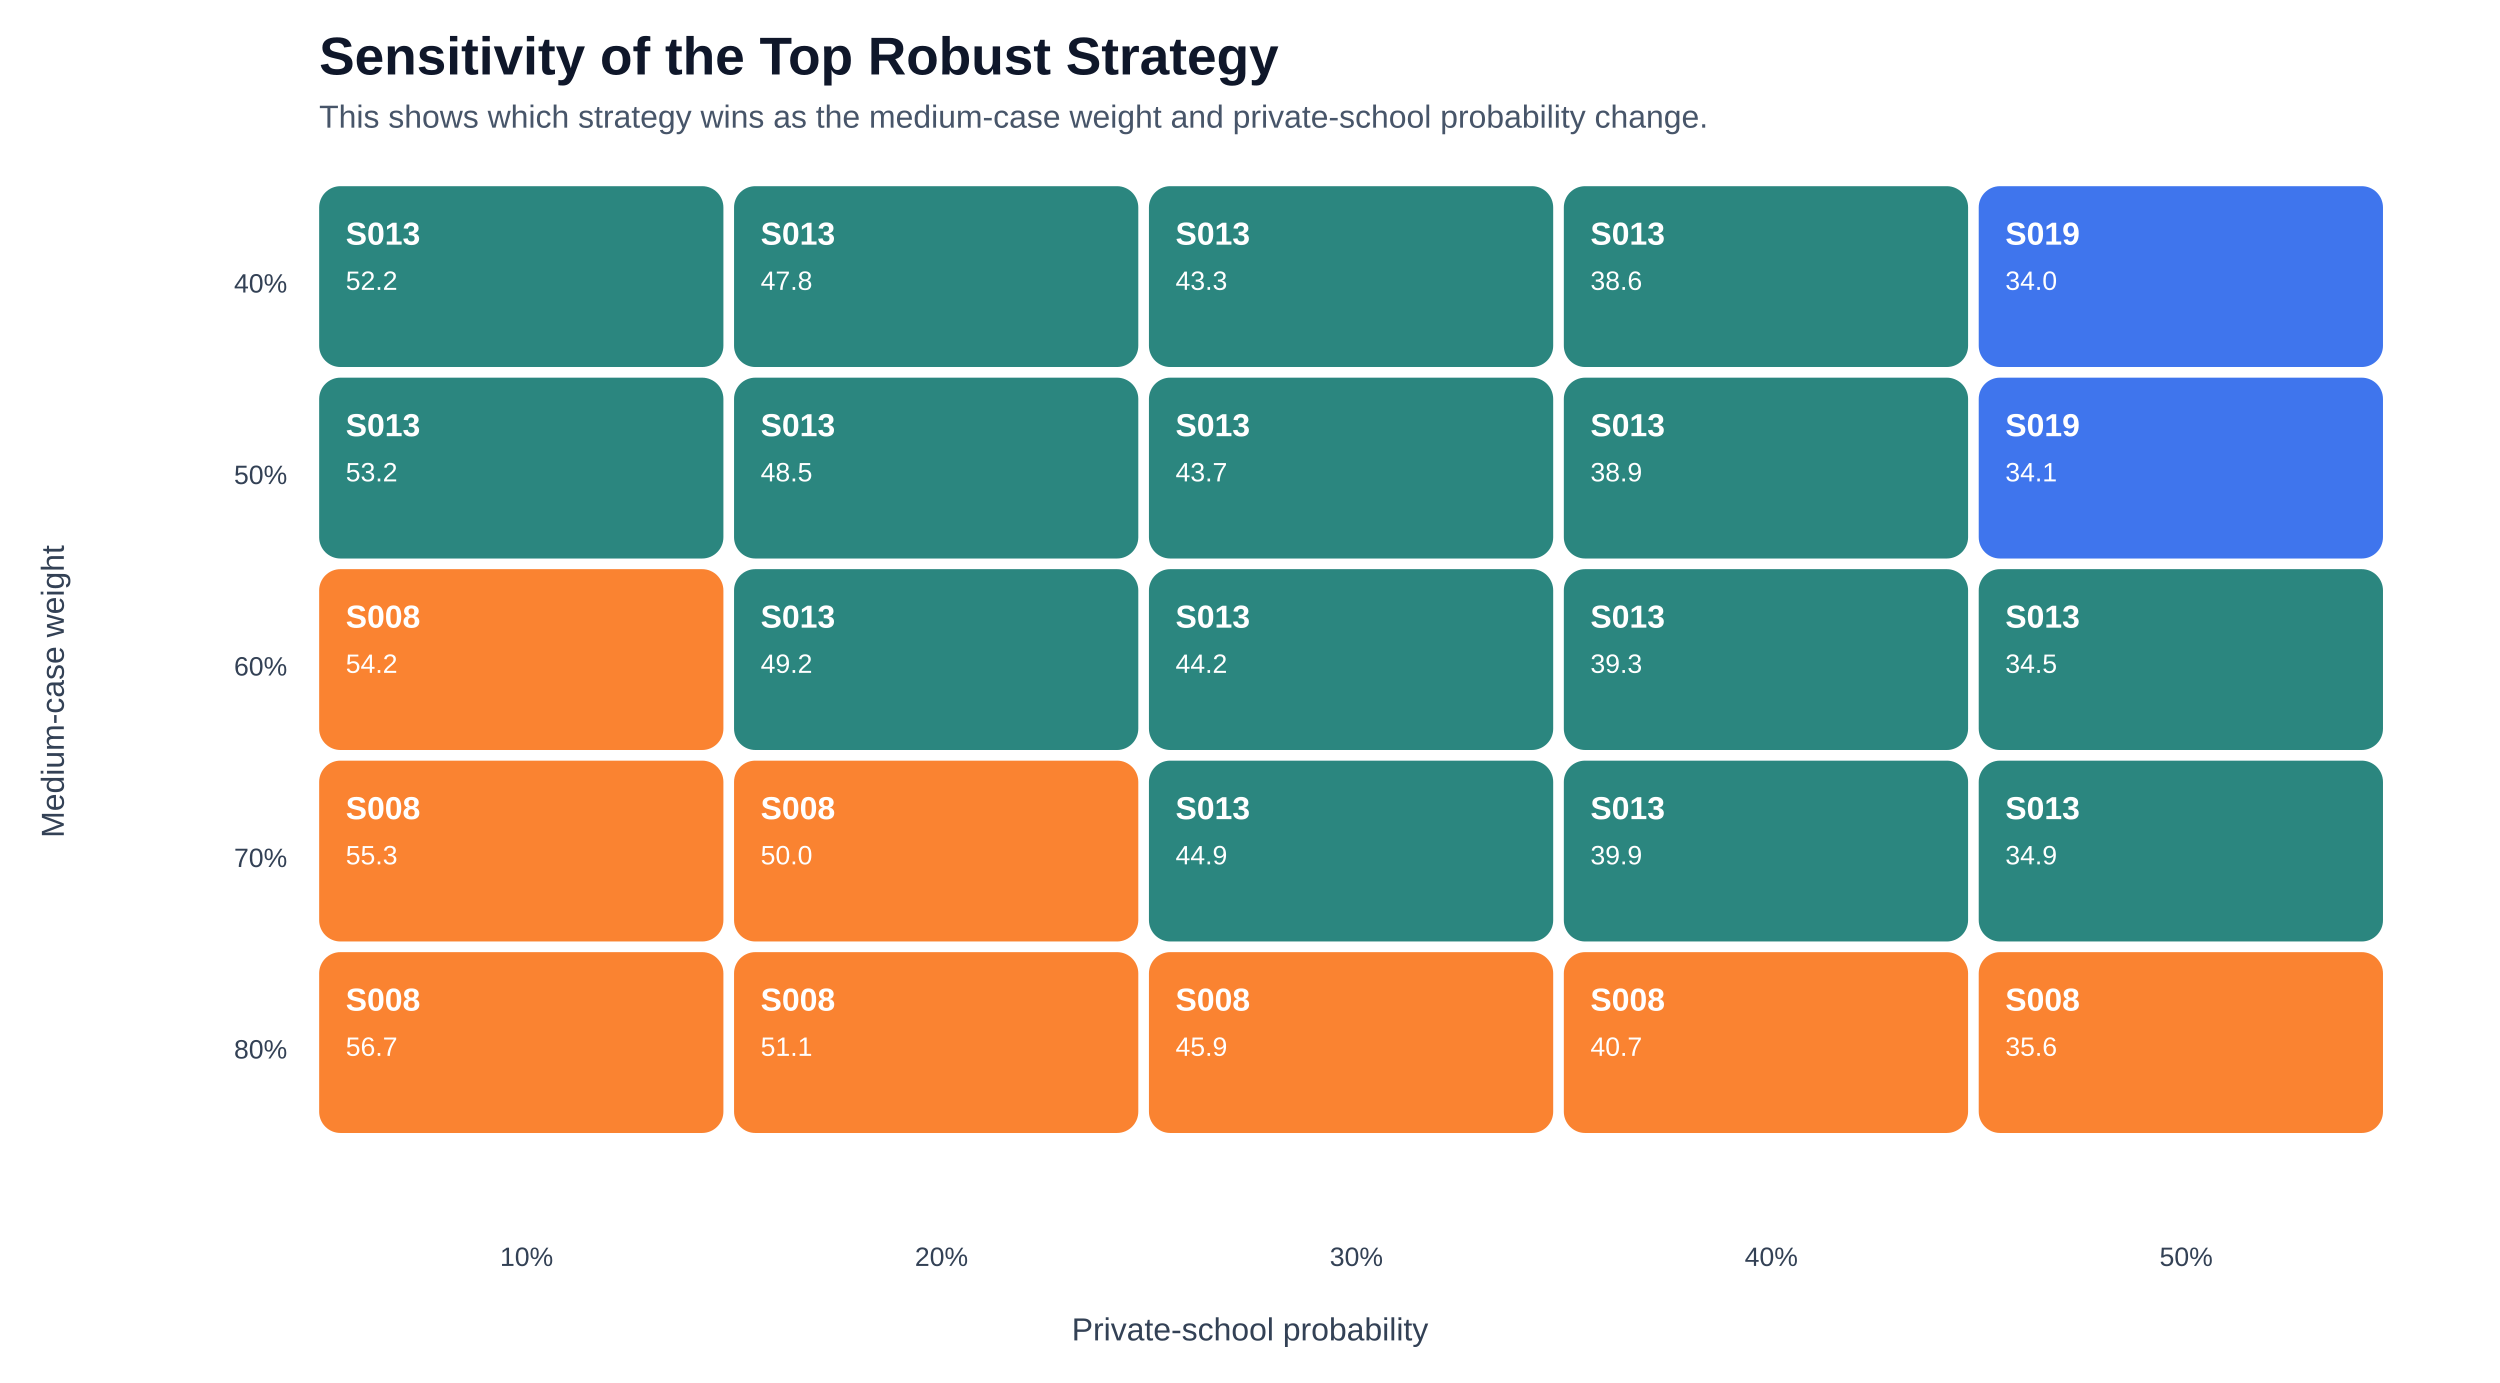
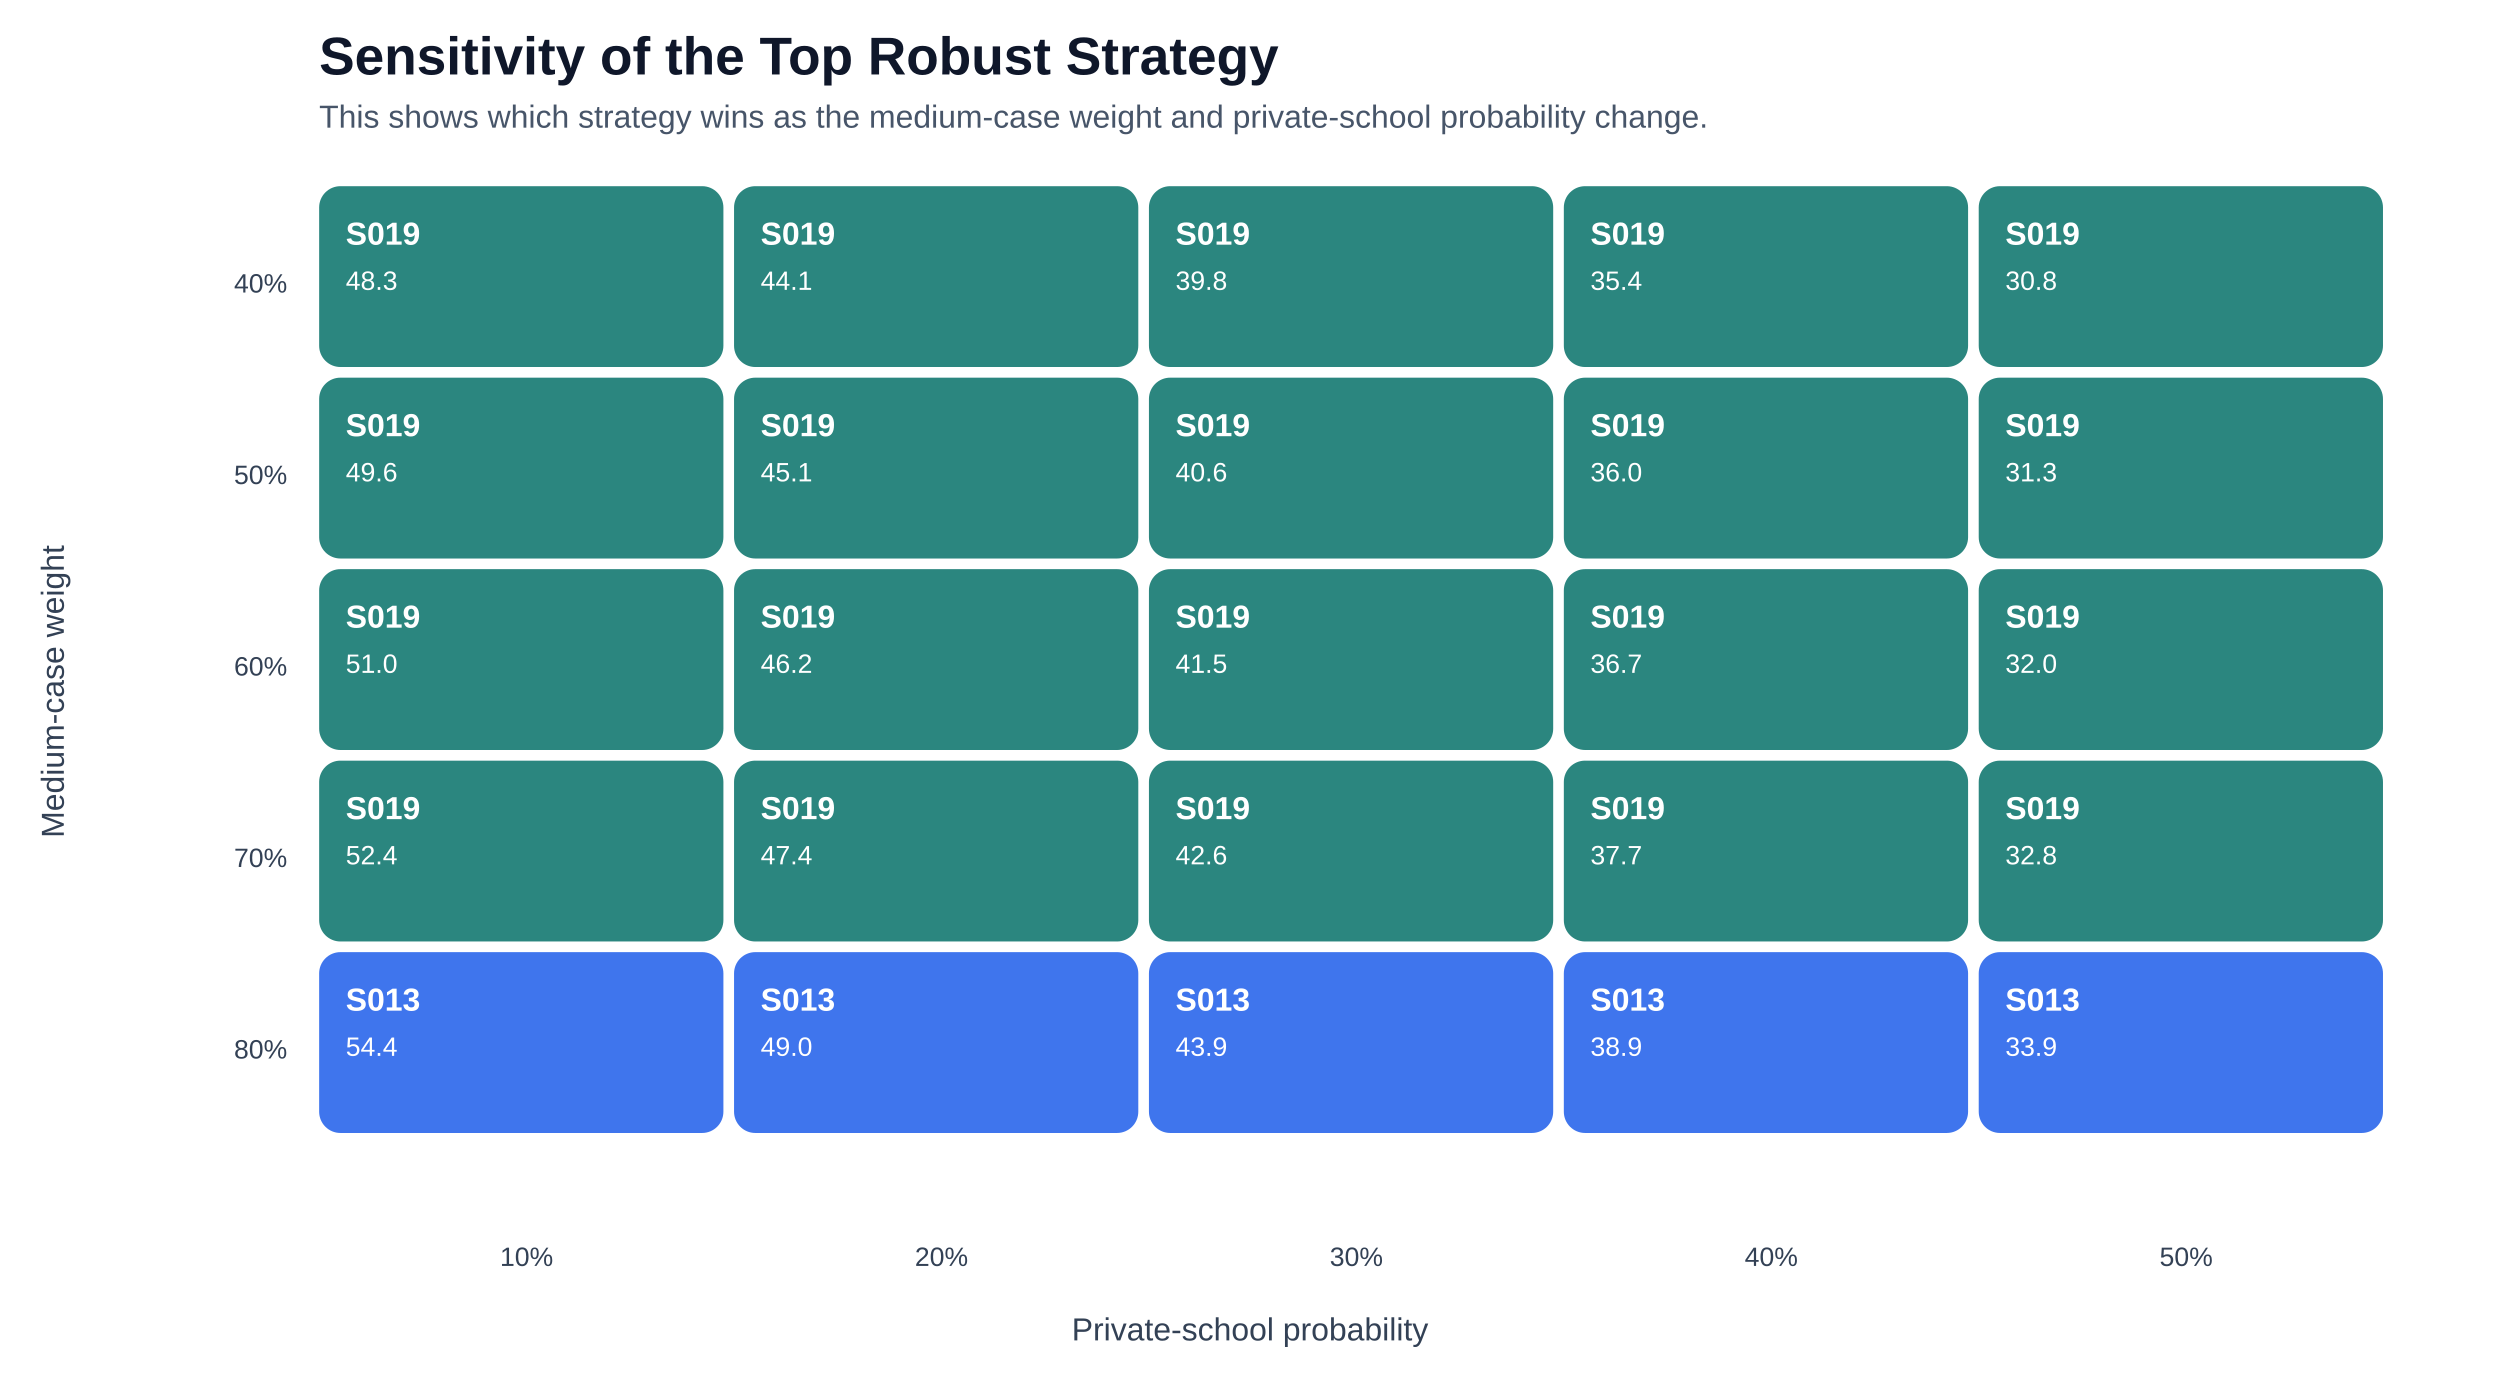
<svg xmlns="http://www.w3.org/2000/svg" width="940" height="520" viewBox="0 0 940 520">
  <rect width="940" height="520" fill="#ffffff" />
  <text x="120" y="28" font-size="20" font-family="Arial, sans-serif" font-weight="700" fill="#0f172a">Sensitivity of the Top Robust Strategy</text>
  <text x="120" y="48" font-size="12" font-family="Arial, sans-serif" fill="#475569">This shows which strategy wins as the medium-case weight and private-school probability change.</text>
  <rect x="120" y="70" width="152" height="68" rx="8" fill="#0f766e" opacity="0.88" />
-   <text x="130" y="92" font-size="12" font-family="Arial, sans-serif" font-weight="700" fill="#ffffff">S013</text>
-   <text x="130" y="109" font-size="10" font-family="Arial, sans-serif" fill="#ffffff">52.2</text>
+   <text x="130" y="92" font-size="12" font-family="Arial, sans-serif" font-weight="700" fill="#ffffff">S019</text>
+   <text x="130" y="109" font-size="10" font-family="Arial, sans-serif" fill="#ffffff">48.3</text>
  <rect x="276" y="70" width="152" height="68" rx="8" fill="#0f766e" opacity="0.88" />
-   <text x="286" y="92" font-size="12" font-family="Arial, sans-serif" font-weight="700" fill="#ffffff">S013</text>
-   <text x="286" y="109" font-size="10" font-family="Arial, sans-serif" fill="#ffffff">47.8</text>
+   <text x="286" y="92" font-size="12" font-family="Arial, sans-serif" font-weight="700" fill="#ffffff">S019</text>
+   <text x="286" y="109" font-size="10" font-family="Arial, sans-serif" fill="#ffffff">44.1</text>
  <rect x="432" y="70" width="152" height="68" rx="8" fill="#0f766e" opacity="0.88" />
-   <text x="442" y="92" font-size="12" font-family="Arial, sans-serif" font-weight="700" fill="#ffffff">S013</text>
-   <text x="442" y="109" font-size="10" font-family="Arial, sans-serif" fill="#ffffff">43.3</text>
+   <text x="442" y="92" font-size="12" font-family="Arial, sans-serif" font-weight="700" fill="#ffffff">S019</text>
+   <text x="442" y="109" font-size="10" font-family="Arial, sans-serif" fill="#ffffff">39.8</text>
  <rect x="588" y="70" width="152" height="68" rx="8" fill="#0f766e" opacity="0.88" />
-   <text x="598" y="92" font-size="12" font-family="Arial, sans-serif" font-weight="700" fill="#ffffff">S013</text>
-   <text x="598" y="109" font-size="10" font-family="Arial, sans-serif" fill="#ffffff">38.6</text>
-   <rect x="744" y="70" width="152" height="68" rx="8" fill="#2563eb" opacity="0.88" />
+   <text x="598" y="92" font-size="12" font-family="Arial, sans-serif" font-weight="700" fill="#ffffff">S019</text>
+   <text x="598" y="109" font-size="10" font-family="Arial, sans-serif" fill="#ffffff">35.4</text>
+   <rect x="744" y="70" width="152" height="68" rx="8" fill="#0f766e" opacity="0.88" />
  <text x="754" y="92" font-size="12" font-family="Arial, sans-serif" font-weight="700" fill="#ffffff">S019</text>
-   <text x="754" y="109" font-size="10" font-family="Arial, sans-serif" fill="#ffffff">34.0</text>
+   <text x="754" y="109" font-size="10" font-family="Arial, sans-serif" fill="#ffffff">30.8</text>
  <rect x="120" y="142" width="152" height="68" rx="8" fill="#0f766e" opacity="0.88" />
-   <text x="130" y="164" font-size="12" font-family="Arial, sans-serif" font-weight="700" fill="#ffffff">S013</text>
-   <text x="130" y="181" font-size="10" font-family="Arial, sans-serif" fill="#ffffff">53.2</text>
+   <text x="130" y="164" font-size="12" font-family="Arial, sans-serif" font-weight="700" fill="#ffffff">S019</text>
+   <text x="130" y="181" font-size="10" font-family="Arial, sans-serif" fill="#ffffff">49.6</text>
  <rect x="276" y="142" width="152" height="68" rx="8" fill="#0f766e" opacity="0.88" />
-   <text x="286" y="164" font-size="12" font-family="Arial, sans-serif" font-weight="700" fill="#ffffff">S013</text>
-   <text x="286" y="181" font-size="10" font-family="Arial, sans-serif" fill="#ffffff">48.5</text>
+   <text x="286" y="164" font-size="12" font-family="Arial, sans-serif" font-weight="700" fill="#ffffff">S019</text>
+   <text x="286" y="181" font-size="10" font-family="Arial, sans-serif" fill="#ffffff">45.1</text>
  <rect x="432" y="142" width="152" height="68" rx="8" fill="#0f766e" opacity="0.88" />
-   <text x="442" y="164" font-size="12" font-family="Arial, sans-serif" font-weight="700" fill="#ffffff">S013</text>
-   <text x="442" y="181" font-size="10" font-family="Arial, sans-serif" fill="#ffffff">43.7</text>
+   <text x="442" y="164" font-size="12" font-family="Arial, sans-serif" font-weight="700" fill="#ffffff">S019</text>
+   <text x="442" y="181" font-size="10" font-family="Arial, sans-serif" fill="#ffffff">40.6</text>
  <rect x="588" y="142" width="152" height="68" rx="8" fill="#0f766e" opacity="0.88" />
-   <text x="598" y="164" font-size="12" font-family="Arial, sans-serif" font-weight="700" fill="#ffffff">S013</text>
-   <text x="598" y="181" font-size="10" font-family="Arial, sans-serif" fill="#ffffff">38.9</text>
-   <rect x="744" y="142" width="152" height="68" rx="8" fill="#2563eb" opacity="0.88" />
+   <text x="598" y="164" font-size="12" font-family="Arial, sans-serif" font-weight="700" fill="#ffffff">S019</text>
+   <text x="598" y="181" font-size="10" font-family="Arial, sans-serif" fill="#ffffff">36.0</text>
+   <rect x="744" y="142" width="152" height="68" rx="8" fill="#0f766e" opacity="0.88" />
  <text x="754" y="164" font-size="12" font-family="Arial, sans-serif" font-weight="700" fill="#ffffff">S019</text>
-   <text x="754" y="181" font-size="10" font-family="Arial, sans-serif" fill="#ffffff">34.1</text>
-   <rect x="120" y="214" width="152" height="68" rx="8" fill="#f97316" opacity="0.88" />
-   <text x="130" y="236" font-size="12" font-family="Arial, sans-serif" font-weight="700" fill="#ffffff">S008</text>
-   <text x="130" y="253" font-size="10" font-family="Arial, sans-serif" fill="#ffffff">54.2</text>
+   <text x="754" y="181" font-size="10" font-family="Arial, sans-serif" fill="#ffffff">31.3</text>
+   <rect x="120" y="214" width="152" height="68" rx="8" fill="#0f766e" opacity="0.88" />
+   <text x="130" y="236" font-size="12" font-family="Arial, sans-serif" font-weight="700" fill="#ffffff">S019</text>
+   <text x="130" y="253" font-size="10" font-family="Arial, sans-serif" fill="#ffffff">51.0</text>
  <rect x="276" y="214" width="152" height="68" rx="8" fill="#0f766e" opacity="0.88" />
-   <text x="286" y="236" font-size="12" font-family="Arial, sans-serif" font-weight="700" fill="#ffffff">S013</text>
-   <text x="286" y="253" font-size="10" font-family="Arial, sans-serif" fill="#ffffff">49.2</text>
+   <text x="286" y="236" font-size="12" font-family="Arial, sans-serif" font-weight="700" fill="#ffffff">S019</text>
+   <text x="286" y="253" font-size="10" font-family="Arial, sans-serif" fill="#ffffff">46.2</text>
  <rect x="432" y="214" width="152" height="68" rx="8" fill="#0f766e" opacity="0.88" />
-   <text x="442" y="236" font-size="12" font-family="Arial, sans-serif" font-weight="700" fill="#ffffff">S013</text>
-   <text x="442" y="253" font-size="10" font-family="Arial, sans-serif" fill="#ffffff">44.2</text>
+   <text x="442" y="236" font-size="12" font-family="Arial, sans-serif" font-weight="700" fill="#ffffff">S019</text>
+   <text x="442" y="253" font-size="10" font-family="Arial, sans-serif" fill="#ffffff">41.5</text>
  <rect x="588" y="214" width="152" height="68" rx="8" fill="#0f766e" opacity="0.88" />
-   <text x="598" y="236" font-size="12" font-family="Arial, sans-serif" font-weight="700" fill="#ffffff">S013</text>
-   <text x="598" y="253" font-size="10" font-family="Arial, sans-serif" fill="#ffffff">39.3</text>
+   <text x="598" y="236" font-size="12" font-family="Arial, sans-serif" font-weight="700" fill="#ffffff">S019</text>
+   <text x="598" y="253" font-size="10" font-family="Arial, sans-serif" fill="#ffffff">36.7</text>
  <rect x="744" y="214" width="152" height="68" rx="8" fill="#0f766e" opacity="0.88" />
-   <text x="754" y="236" font-size="12" font-family="Arial, sans-serif" font-weight="700" fill="#ffffff">S013</text>
-   <text x="754" y="253" font-size="10" font-family="Arial, sans-serif" fill="#ffffff">34.5</text>
-   <rect x="120" y="286" width="152" height="68" rx="8" fill="#f97316" opacity="0.88" />
-   <text x="130" y="308" font-size="12" font-family="Arial, sans-serif" font-weight="700" fill="#ffffff">S008</text>
-   <text x="130" y="325" font-size="10" font-family="Arial, sans-serif" fill="#ffffff">55.3</text>
-   <rect x="276" y="286" width="152" height="68" rx="8" fill="#f97316" opacity="0.88" />
-   <text x="286" y="308" font-size="12" font-family="Arial, sans-serif" font-weight="700" fill="#ffffff">S008</text>
-   <text x="286" y="325" font-size="10" font-family="Arial, sans-serif" fill="#ffffff">50.0</text>
+   <text x="754" y="236" font-size="12" font-family="Arial, sans-serif" font-weight="700" fill="#ffffff">S019</text>
+   <text x="754" y="253" font-size="10" font-family="Arial, sans-serif" fill="#ffffff">32.0</text>
+   <rect x="120" y="286" width="152" height="68" rx="8" fill="#0f766e" opacity="0.88" />
+   <text x="130" y="308" font-size="12" font-family="Arial, sans-serif" font-weight="700" fill="#ffffff">S019</text>
+   <text x="130" y="325" font-size="10" font-family="Arial, sans-serif" fill="#ffffff">52.4</text>
+   <rect x="276" y="286" width="152" height="68" rx="8" fill="#0f766e" opacity="0.88" />
+   <text x="286" y="308" font-size="12" font-family="Arial, sans-serif" font-weight="700" fill="#ffffff">S019</text>
+   <text x="286" y="325" font-size="10" font-family="Arial, sans-serif" fill="#ffffff">47.4</text>
  <rect x="432" y="286" width="152" height="68" rx="8" fill="#0f766e" opacity="0.88" />
-   <text x="442" y="308" font-size="12" font-family="Arial, sans-serif" font-weight="700" fill="#ffffff">S013</text>
-   <text x="442" y="325" font-size="10" font-family="Arial, sans-serif" fill="#ffffff">44.9</text>
+   <text x="442" y="308" font-size="12" font-family="Arial, sans-serif" font-weight="700" fill="#ffffff">S019</text>
+   <text x="442" y="325" font-size="10" font-family="Arial, sans-serif" fill="#ffffff">42.6</text>
  <rect x="588" y="286" width="152" height="68" rx="8" fill="#0f766e" opacity="0.88" />
-   <text x="598" y="308" font-size="12" font-family="Arial, sans-serif" font-weight="700" fill="#ffffff">S013</text>
-   <text x="598" y="325" font-size="10" font-family="Arial, sans-serif" fill="#ffffff">39.9</text>
+   <text x="598" y="308" font-size="12" font-family="Arial, sans-serif" font-weight="700" fill="#ffffff">S019</text>
+   <text x="598" y="325" font-size="10" font-family="Arial, sans-serif" fill="#ffffff">37.7</text>
  <rect x="744" y="286" width="152" height="68" rx="8" fill="#0f766e" opacity="0.88" />
-   <text x="754" y="308" font-size="12" font-family="Arial, sans-serif" font-weight="700" fill="#ffffff">S013</text>
-   <text x="754" y="325" font-size="10" font-family="Arial, sans-serif" fill="#ffffff">34.9</text>
-   <rect x="120" y="358" width="152" height="68" rx="8" fill="#f97316" opacity="0.88" />
-   <text x="130" y="380" font-size="12" font-family="Arial, sans-serif" font-weight="700" fill="#ffffff">S008</text>
-   <text x="130" y="397" font-size="10" font-family="Arial, sans-serif" fill="#ffffff">56.7</text>
-   <rect x="276" y="358" width="152" height="68" rx="8" fill="#f97316" opacity="0.88" />
-   <text x="286" y="380" font-size="12" font-family="Arial, sans-serif" font-weight="700" fill="#ffffff">S008</text>
-   <text x="286" y="397" font-size="10" font-family="Arial, sans-serif" fill="#ffffff">51.1</text>
-   <rect x="432" y="358" width="152" height="68" rx="8" fill="#f97316" opacity="0.88" />
-   <text x="442" y="380" font-size="12" font-family="Arial, sans-serif" font-weight="700" fill="#ffffff">S008</text>
-   <text x="442" y="397" font-size="10" font-family="Arial, sans-serif" fill="#ffffff">45.9</text>
-   <rect x="588" y="358" width="152" height="68" rx="8" fill="#f97316" opacity="0.88" />
-   <text x="598" y="380" font-size="12" font-family="Arial, sans-serif" font-weight="700" fill="#ffffff">S008</text>
-   <text x="598" y="397" font-size="10" font-family="Arial, sans-serif" fill="#ffffff">40.7</text>
-   <rect x="744" y="358" width="152" height="68" rx="8" fill="#f97316" opacity="0.88" />
-   <text x="754" y="380" font-size="12" font-family="Arial, sans-serif" font-weight="700" fill="#ffffff">S008</text>
-   <text x="754" y="397" font-size="10" font-family="Arial, sans-serif" fill="#ffffff">35.6</text>
+   <text x="754" y="308" font-size="12" font-family="Arial, sans-serif" font-weight="700" fill="#ffffff">S019</text>
+   <text x="754" y="325" font-size="10" font-family="Arial, sans-serif" fill="#ffffff">32.8</text>
+   <rect x="120" y="358" width="152" height="68" rx="8" fill="#2563eb" opacity="0.88" />
+   <text x="130" y="380" font-size="12" font-family="Arial, sans-serif" font-weight="700" fill="#ffffff">S013</text>
+   <text x="130" y="397" font-size="10" font-family="Arial, sans-serif" fill="#ffffff">54.4</text>
+   <rect x="276" y="358" width="152" height="68" rx="8" fill="#2563eb" opacity="0.88" />
+   <text x="286" y="380" font-size="12" font-family="Arial, sans-serif" font-weight="700" fill="#ffffff">S013</text>
+   <text x="286" y="397" font-size="10" font-family="Arial, sans-serif" fill="#ffffff">49.0</text>
+   <rect x="432" y="358" width="152" height="68" rx="8" fill="#2563eb" opacity="0.88" />
+   <text x="442" y="380" font-size="12" font-family="Arial, sans-serif" font-weight="700" fill="#ffffff">S013</text>
+   <text x="442" y="397" font-size="10" font-family="Arial, sans-serif" fill="#ffffff">43.9</text>
+   <rect x="588" y="358" width="152" height="68" rx="8" fill="#2563eb" opacity="0.88" />
+   <text x="598" y="380" font-size="12" font-family="Arial, sans-serif" font-weight="700" fill="#ffffff">S013</text>
+   <text x="598" y="397" font-size="10" font-family="Arial, sans-serif" fill="#ffffff">38.9</text>
+   <rect x="744" y="358" width="152" height="68" rx="8" fill="#2563eb" opacity="0.88" />
+   <text x="754" y="380" font-size="12" font-family="Arial, sans-serif" font-weight="700" fill="#ffffff">S013</text>
+   <text x="754" y="397" font-size="10" font-family="Arial, sans-serif" fill="#ffffff">33.9</text>
  <text x="198" y="476" text-anchor="middle" font-size="10" font-family="Arial, sans-serif" fill="#334155">10%</text>
  <text x="354" y="476" text-anchor="middle" font-size="10" font-family="Arial, sans-serif" fill="#334155">20%</text>
  <text x="510" y="476" text-anchor="middle" font-size="10" font-family="Arial, sans-serif" fill="#334155">30%</text>
  <text x="666" y="476" text-anchor="middle" font-size="10" font-family="Arial, sans-serif" fill="#334155">40%</text>
  <text x="822" y="476" text-anchor="middle" font-size="10" font-family="Arial, sans-serif" fill="#334155">50%</text>
  <text x="108" y="110" text-anchor="end" font-size="10" font-family="Arial, sans-serif" fill="#334155">40%</text>
  <text x="108" y="182" text-anchor="end" font-size="10" font-family="Arial, sans-serif" fill="#334155">50%</text>
  <text x="108" y="254" text-anchor="end" font-size="10" font-family="Arial, sans-serif" fill="#334155">60%</text>
  <text x="108" y="326" text-anchor="end" font-size="10" font-family="Arial, sans-serif" fill="#334155">70%</text>
  <text x="108" y="398" text-anchor="end" font-size="10" font-family="Arial, sans-serif" fill="#334155">80%</text>
  <text x="470" y="504" text-anchor="middle" font-size="12" font-family="Arial, sans-serif" fill="#334155">Private-school probability</text>
  <text x="24" y="260" transform="rotate(-90 24 260)" text-anchor="middle" font-size="12" font-family="Arial, sans-serif" fill="#334155">Medium-case weight</text>
</svg>
